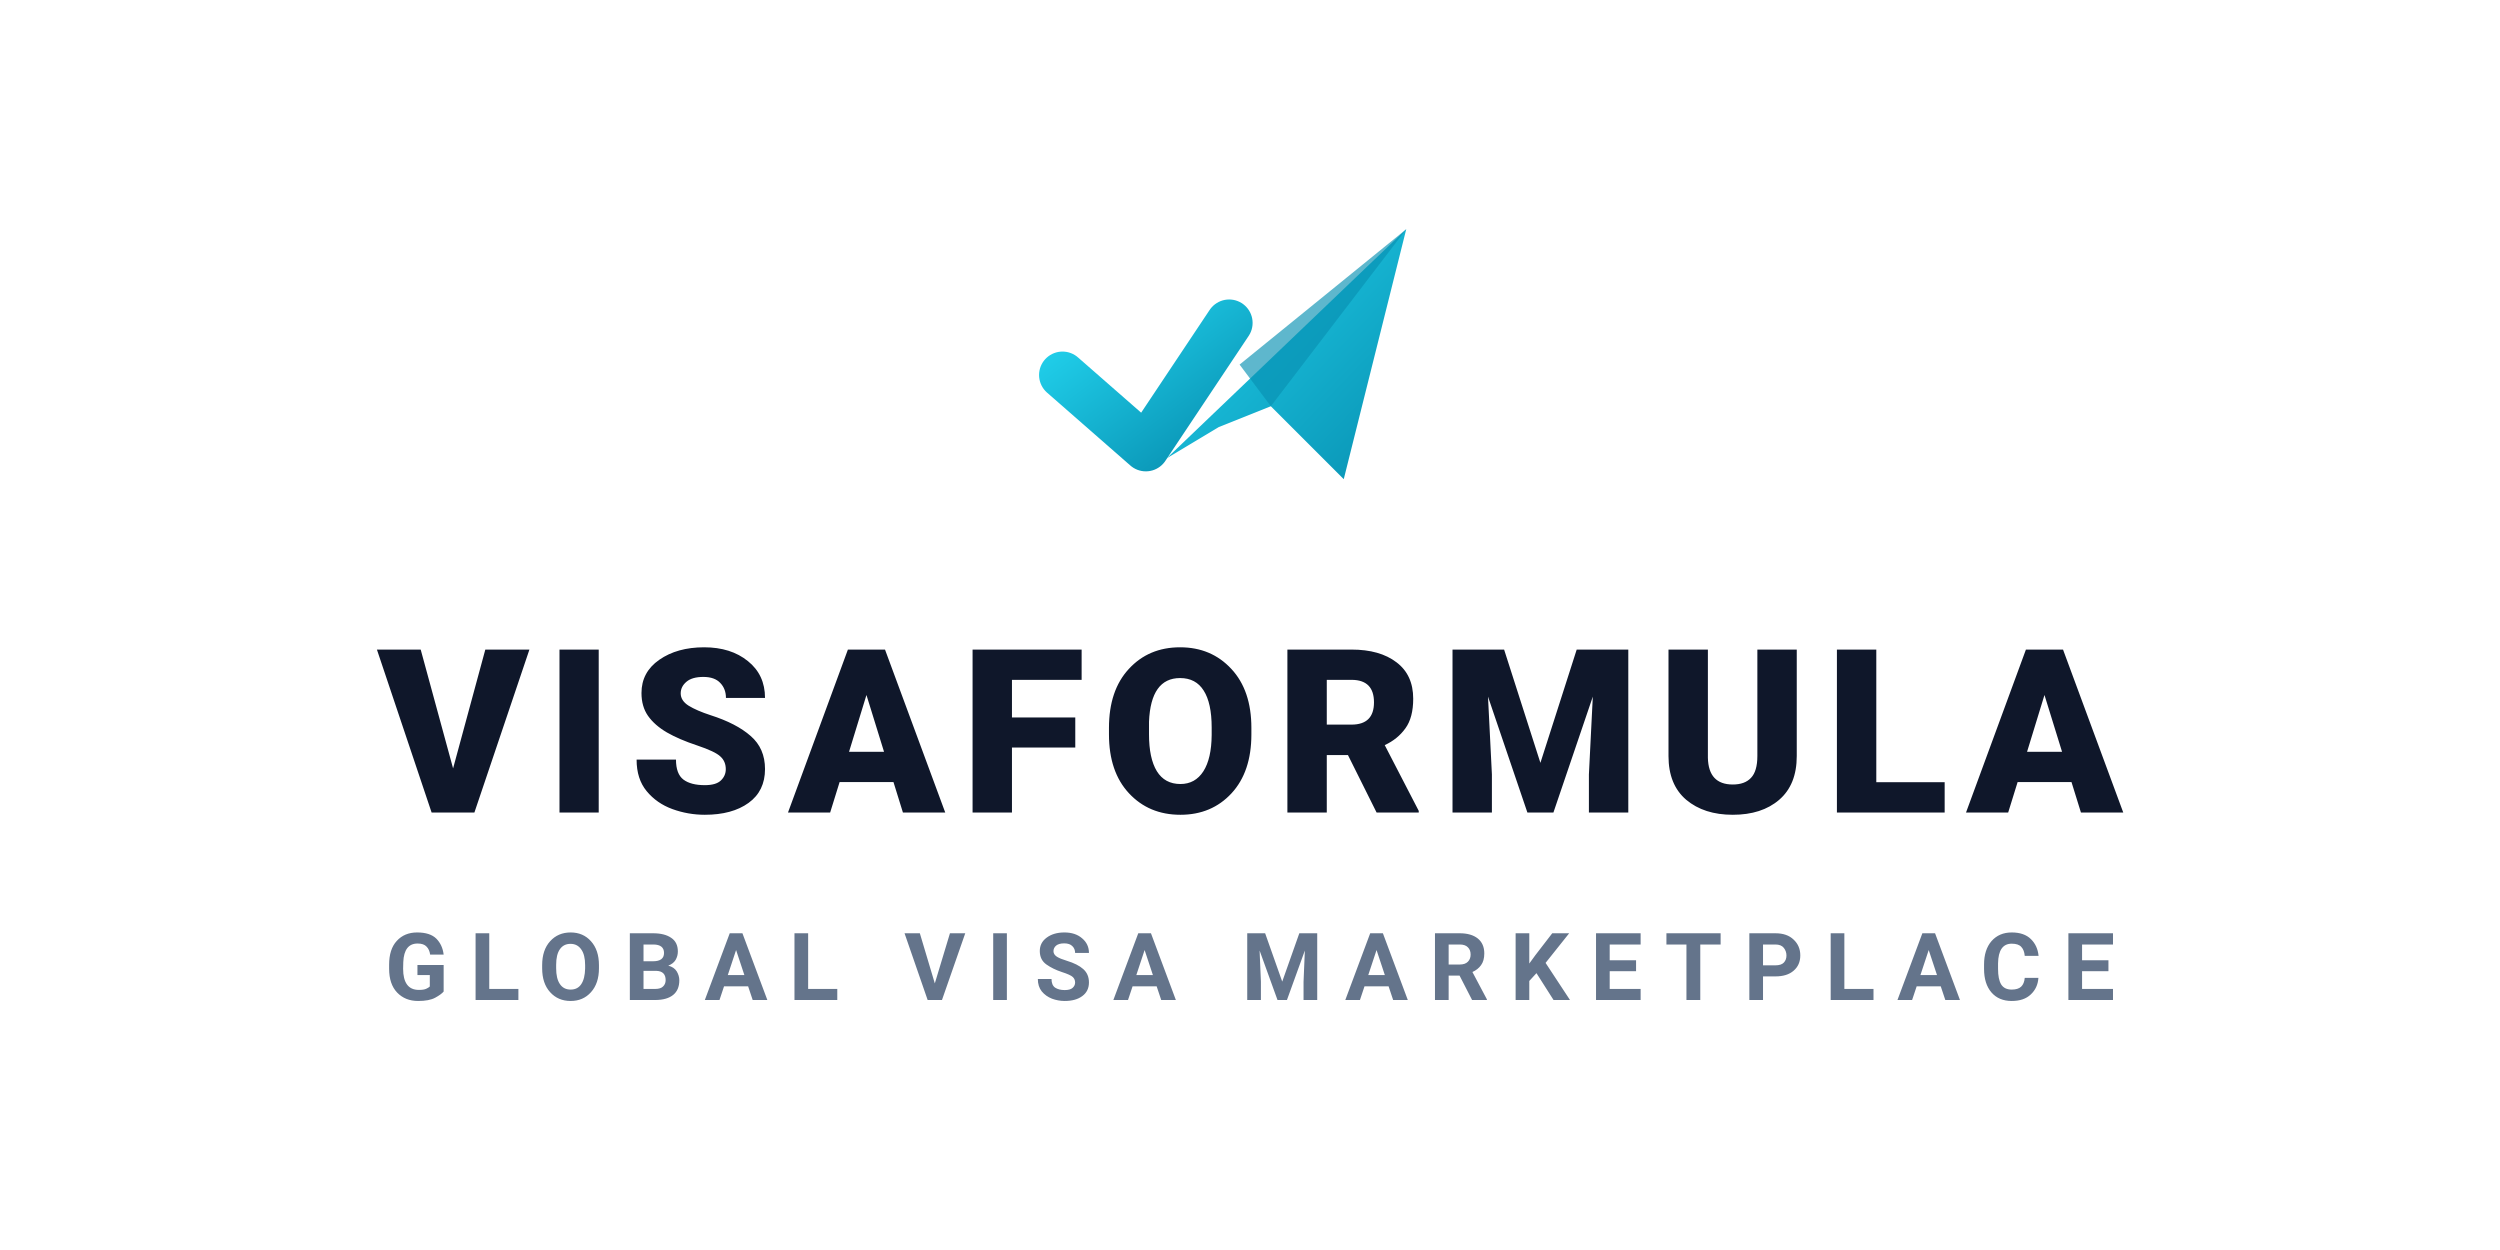
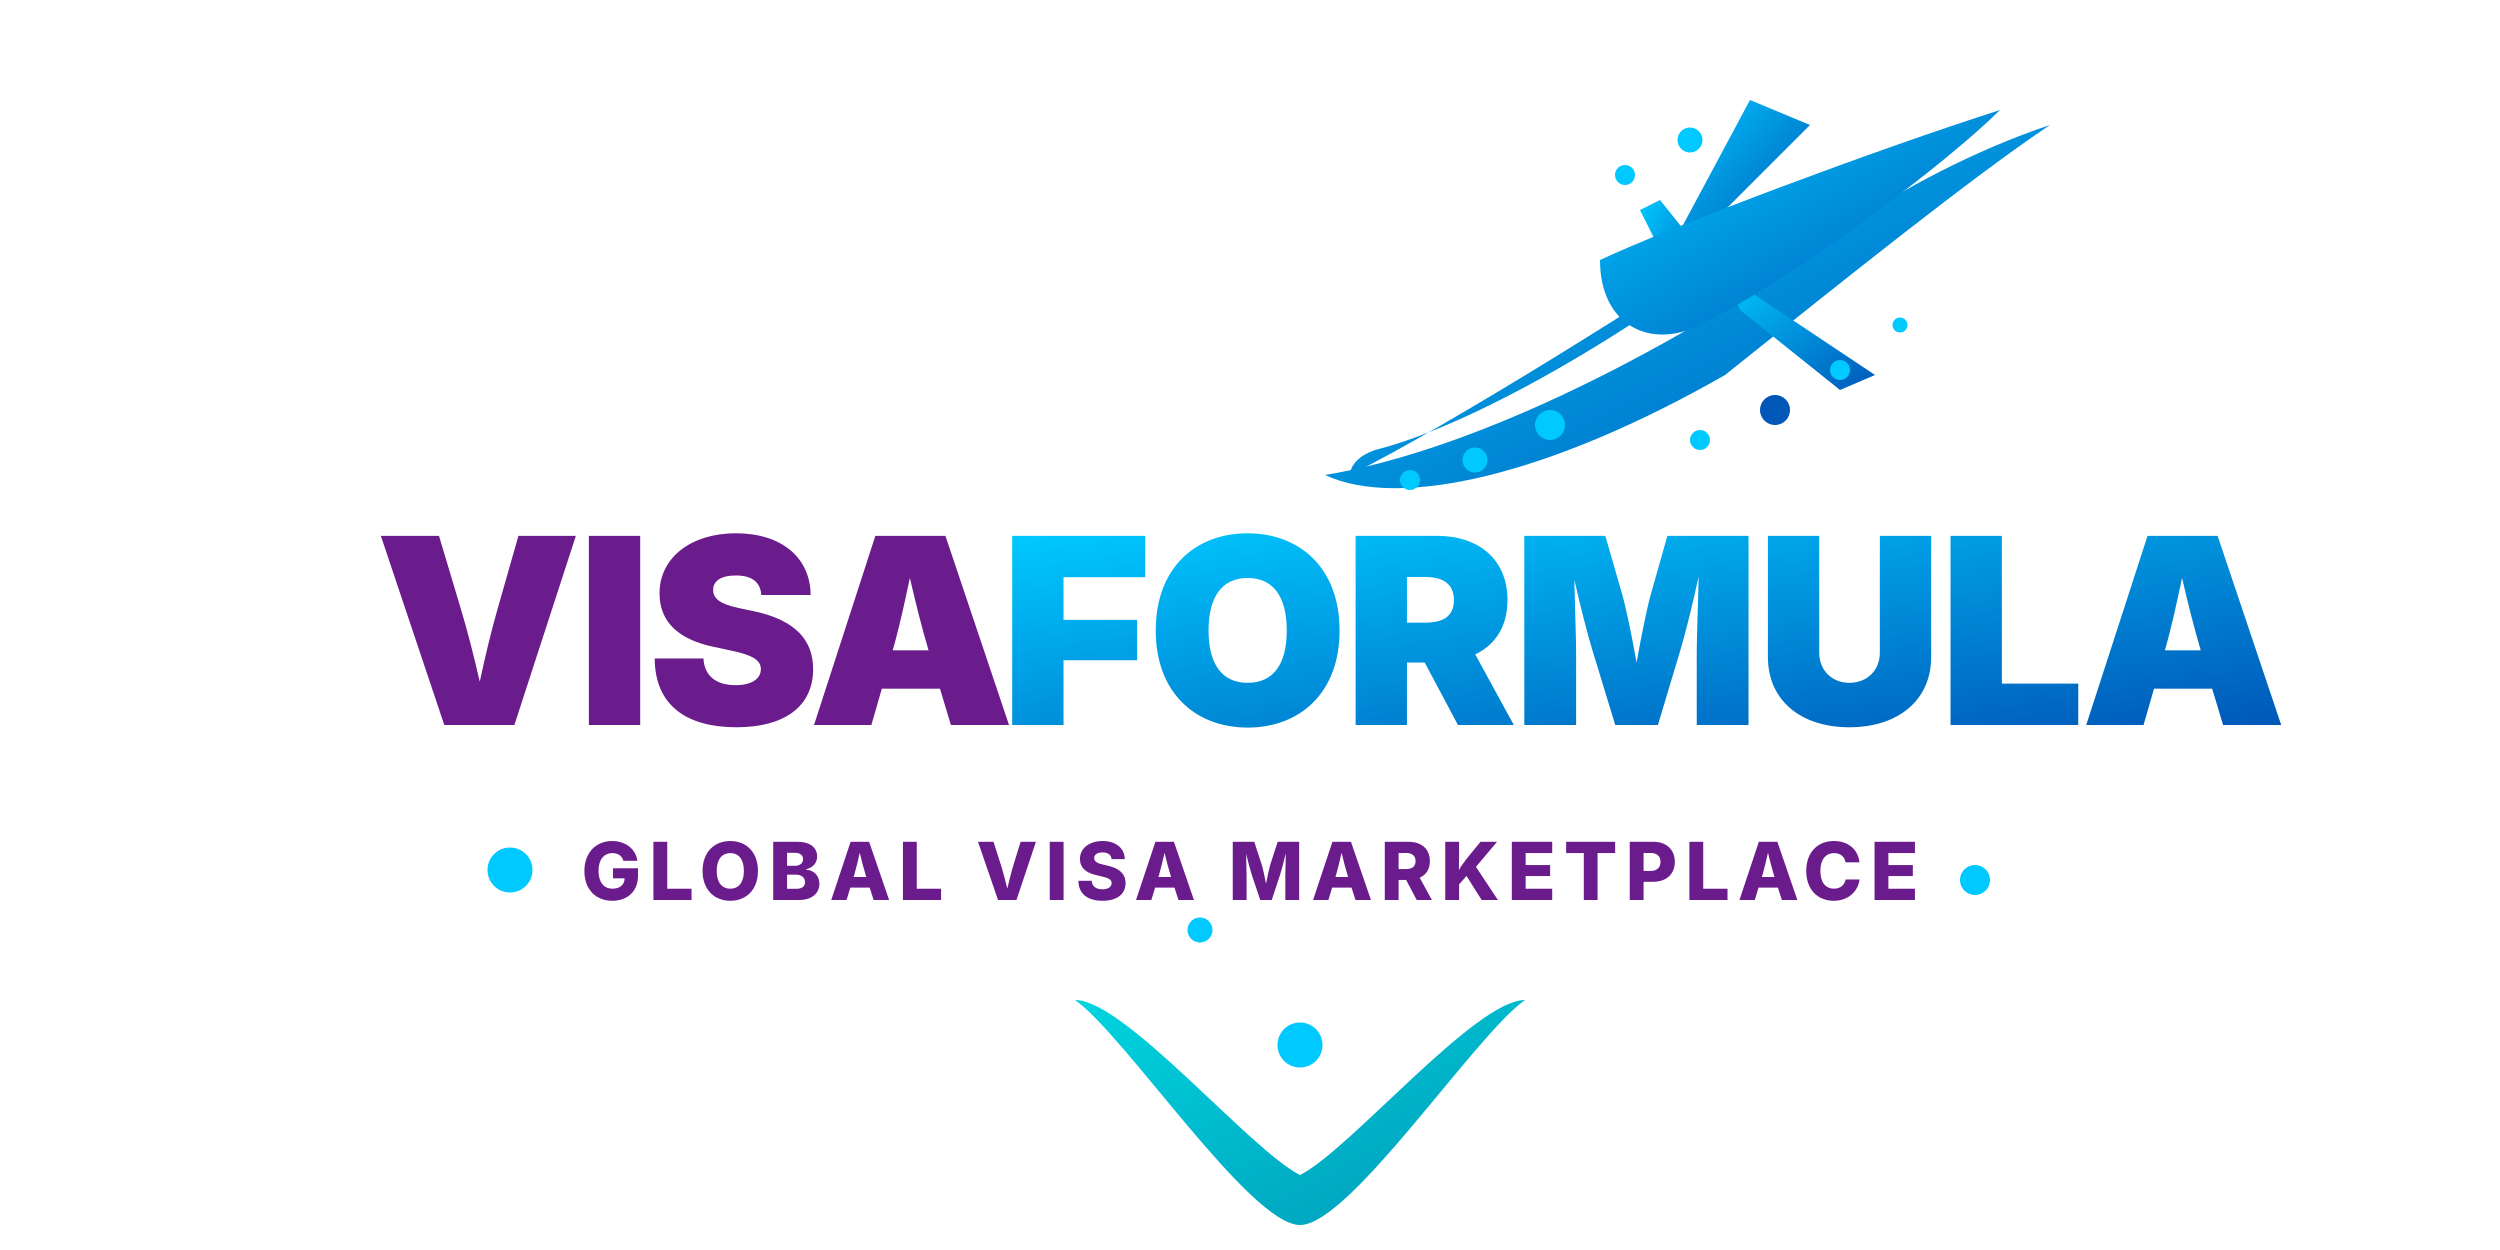
- <svg xmlns="http://www.w3.org/2000/svg" viewBox="0 0 240 120" fill="none">
+ <svg xmlns="http://www.w3.org/2000/svg" viewBox="0 0 500 250" fill="none">
  <defs>
-     <linearGradient id="cyan-gradient" x1="0%" y1="0%" x2="100%" y2="100%">
-       <stop offset="0%" stop-color="#22D3EE" />
-       <stop offset="100%" stop-color="#0891B2" />
+     <linearGradient id="cyan-blue-grad-full" x1="0%" y1="0%" x2="100%" y2="100%">
+       <stop offset="0%" stop-color="#00C9FF" />
+       <stop offset="100%" stop-color="#0057B8" />
+     </linearGradient>
+     <linearGradient id="checkmark-grad-full" x1="0%" y1="0%" x2="100%" y2="100%">
+       <stop offset="0%" stop-color="#00D5DF" />
+       <stop offset="100%" stop-color="#0099B8" />
    </linearGradient>
  </defs>
-   <g transform="translate(96, 10)">
-     <path d="M6 26L14 33L22 21" stroke="url(#cyan-gradient)" stroke-width="4.5" stroke-linecap="round" stroke-linejoin="round" />
-     <path d="M16 34L39 12L33 36L26 29L21 31L16 34Z" fill="url(#cyan-gradient)" />
-     <path d="M39 12L23 25L26 29L39 12Z" fill="#0891B2" opacity="0.65" />
+   <g id="airplane-group">
+     <path d="M 270 95 C 290 85, 330 60, 360 40 C 330 65, 295 85, 275 90 C 272 91, 270 93, 270 95 Z" fill="url(#cyan-blue-grad-full)" />
+     <path d="M265 95 C295 90, 335 70, 370 45 C380 38, 395 30, 410 25 C395 35, 370 55, 345 75 C310 95, 280 102, 265 95 Z" fill="url(#cyan-blue-grad-full)" />
+     <path d="M 330 60 L 342 63 L 340 50 L 332 40 L 328 42 L 332 50 Z" fill="url(#cyan-blue-grad-full)" />
+     <path d="M 345 55 L 375 75 L 368 78 L 348 62 Z" fill="url(#cyan-blue-grad-full)" />
+     <path d="M 335 48 L 350 20 L 362 25 L 342 45 Z" fill="url(#cyan-blue-grad-full)" />
+     <path d="M 320 52 C 335 45, 375 30, 400 22 C 390 32, 360 55, 340 65 C 330 70, 320 65, 320 52 Z" fill="url(#cyan-blue-grad-full)" />
+     <circle cx="310" cy="85" r="3" fill="#00C9FF" />
+     <circle cx="295" cy="92" r="2.5" fill="#00C9FF" />
+     <circle cx="282" cy="96" r="2" fill="#00C9FF" />
+     <circle cx="340" cy="88" r="2" fill="#00C9FF" />
+     <circle cx="355" cy="82" r="3" fill="#0057B8" />
+     <circle cx="368" cy="74" r="2" fill="#00C9FF" />
+     <circle cx="380" cy="65" r="1.5" fill="#00C9FF" />
+     <circle cx="325" cy="35" r="2" fill="#00C9FF" />
+     <circle cx="338" cy="28" r="2.5" fill="#00C9FF" />
  </g>
-   <text x="120" y="78" font-family="-apple-system, BlinkMacSystemFont, 'Segoe UI', Roboto, sans-serif" font-size="22" font-weight="900" fill="#0F172A" text-anchor="middle" letter-spacing="1.5">VISAFORMULA</text>
-   <text x="120" y="96" font-family="-apple-system, BlinkMacSystemFont, 'Segoe UI', Roboto, sans-serif" font-size="9" font-weight="700" fill="#64748B" text-anchor="middle" letter-spacing="2">GLOBAL VISA MARKETPLACE</text>
+   <text x="75" y="145" font-family="'Inter', -apple-system, BlinkMacSystemFont, 'Segoe UI', sans-serif" font-size="52" font-weight="900" fill="#6A1B8C" letter-spacing="-1">VISA</text>
+   <text x="200" y="145" font-family="'Inter', -apple-system, BlinkMacSystemFont, 'Segoe UI', sans-serif" font-size="52" font-weight="900" fill="url(#cyan-blue-grad-full)" letter-spacing="-1">FORMULA</text>
+   <text x="250" y="180" font-family="'Inter', -apple-system, BlinkMacSystemFont, 'Segoe UI', sans-serif" font-size="16" font-weight="800" fill="#6A1B8C" letter-spacing="1.5" text-anchor="middle">GLOBAL VISA MARKETPLACE</text>
+   <circle cx="102" cy="174" r="4.5" fill="#00C9FF" />
+   <circle cx="395" cy="176" r="3" fill="#00C9FF" />
+   <circle cx="240" cy="186" r="2.5" fill="#00C9FF" />
+   <g id="bottom-checkmark" transform="translate(0, 5)">
+     <path d="M 215 195 C 225 195, 250 225, 260 230 C 270 225, 295 195, 305 195 C 295 202, 270 240, 260 240 C 250 240, 225 202, 215 195 Z" fill="url(#checkmark-grad-full)" />
+     <circle cx="260" cy="204" r="4.5" fill="#00C9FF" />
+   </g>
</svg>
